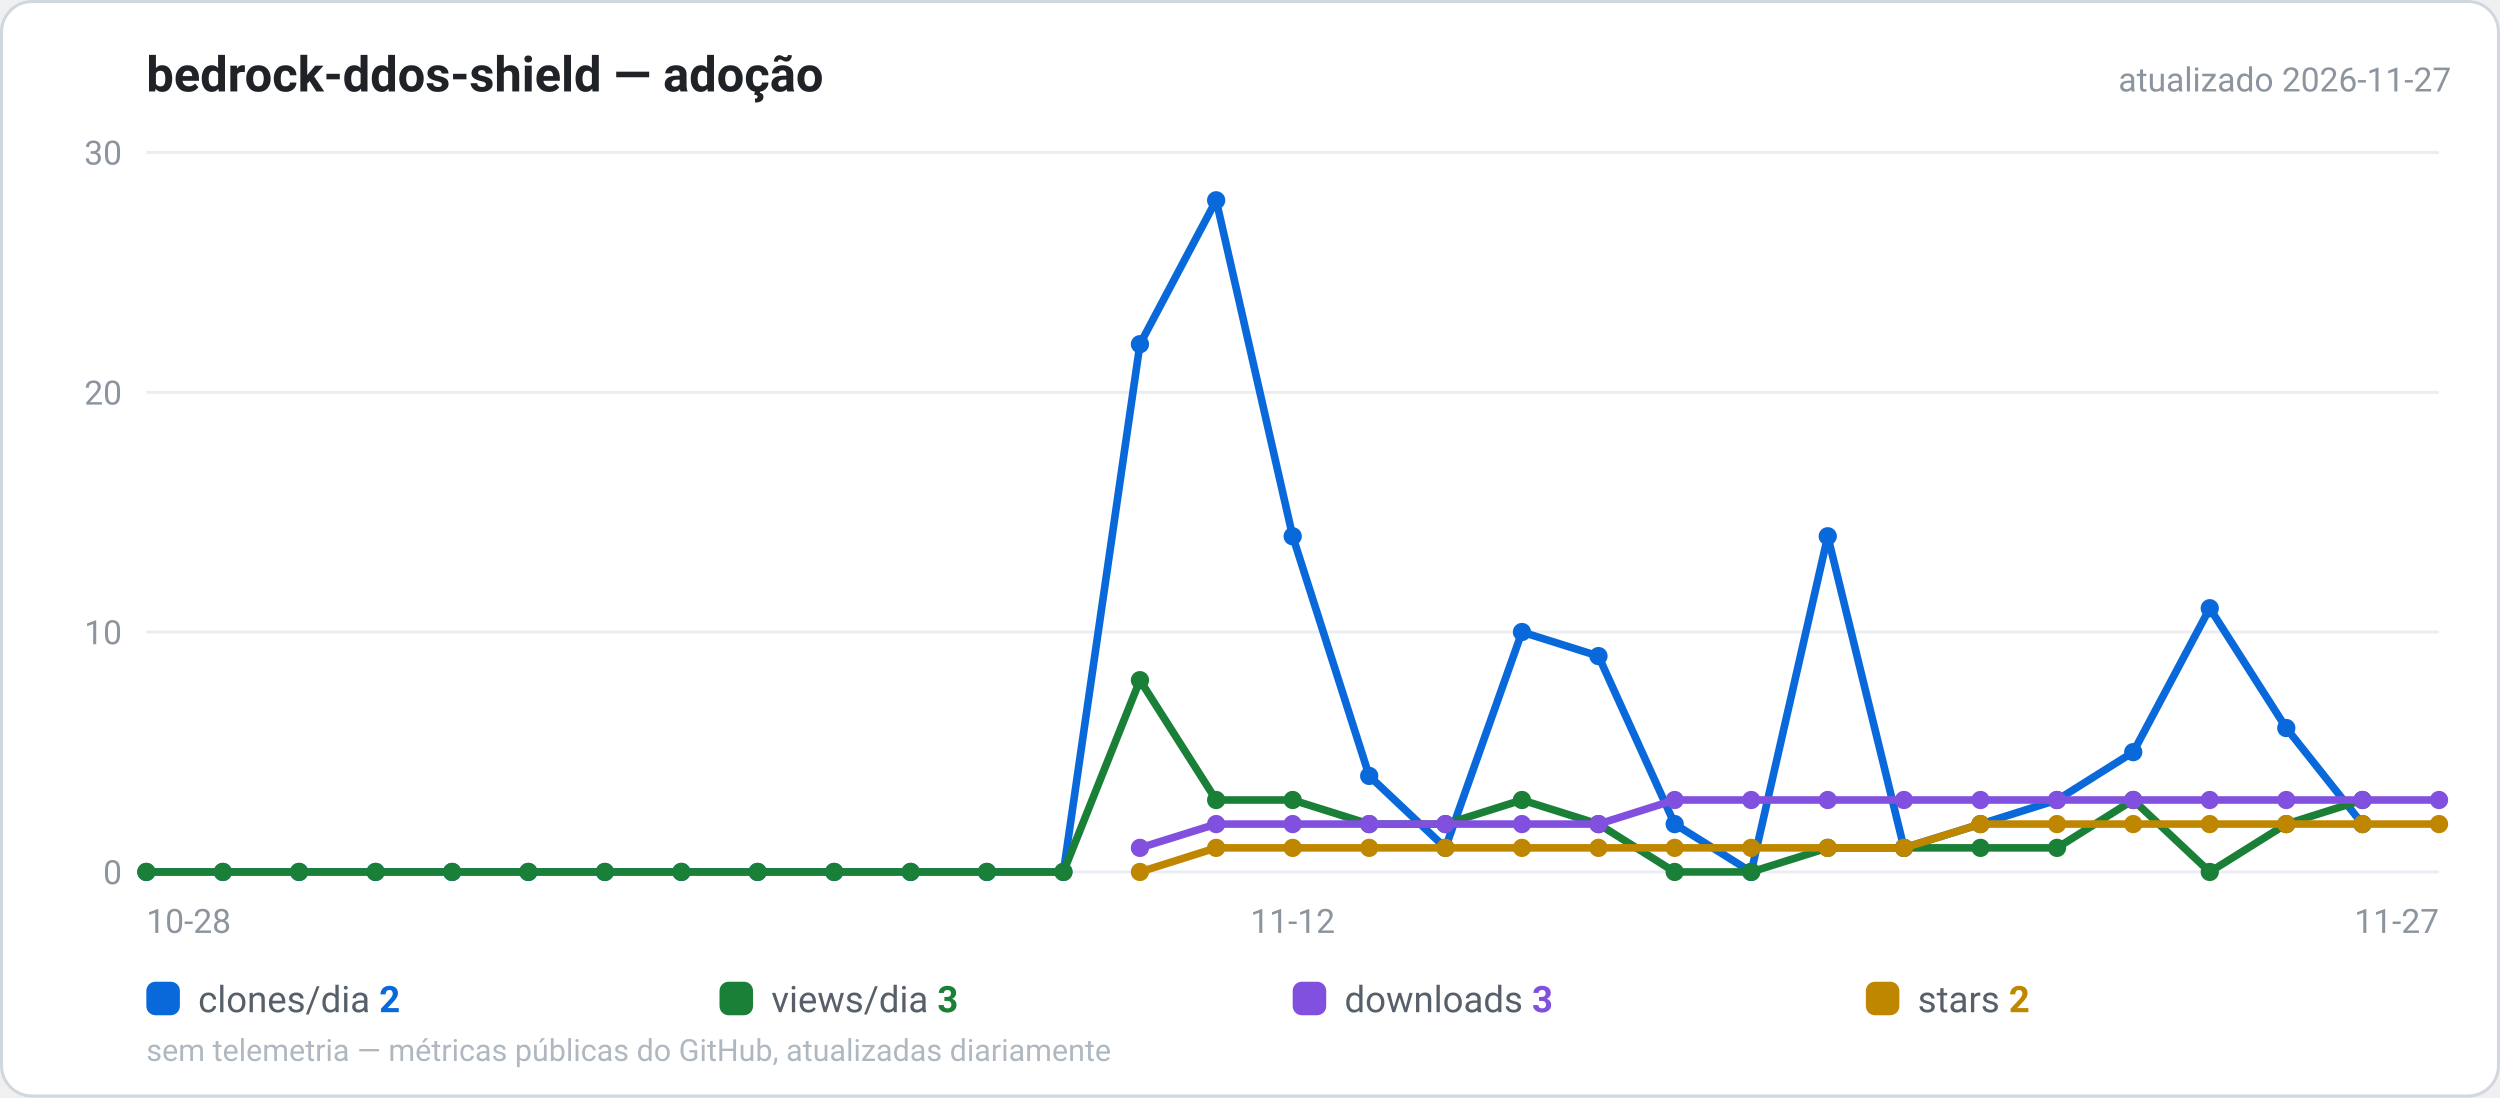
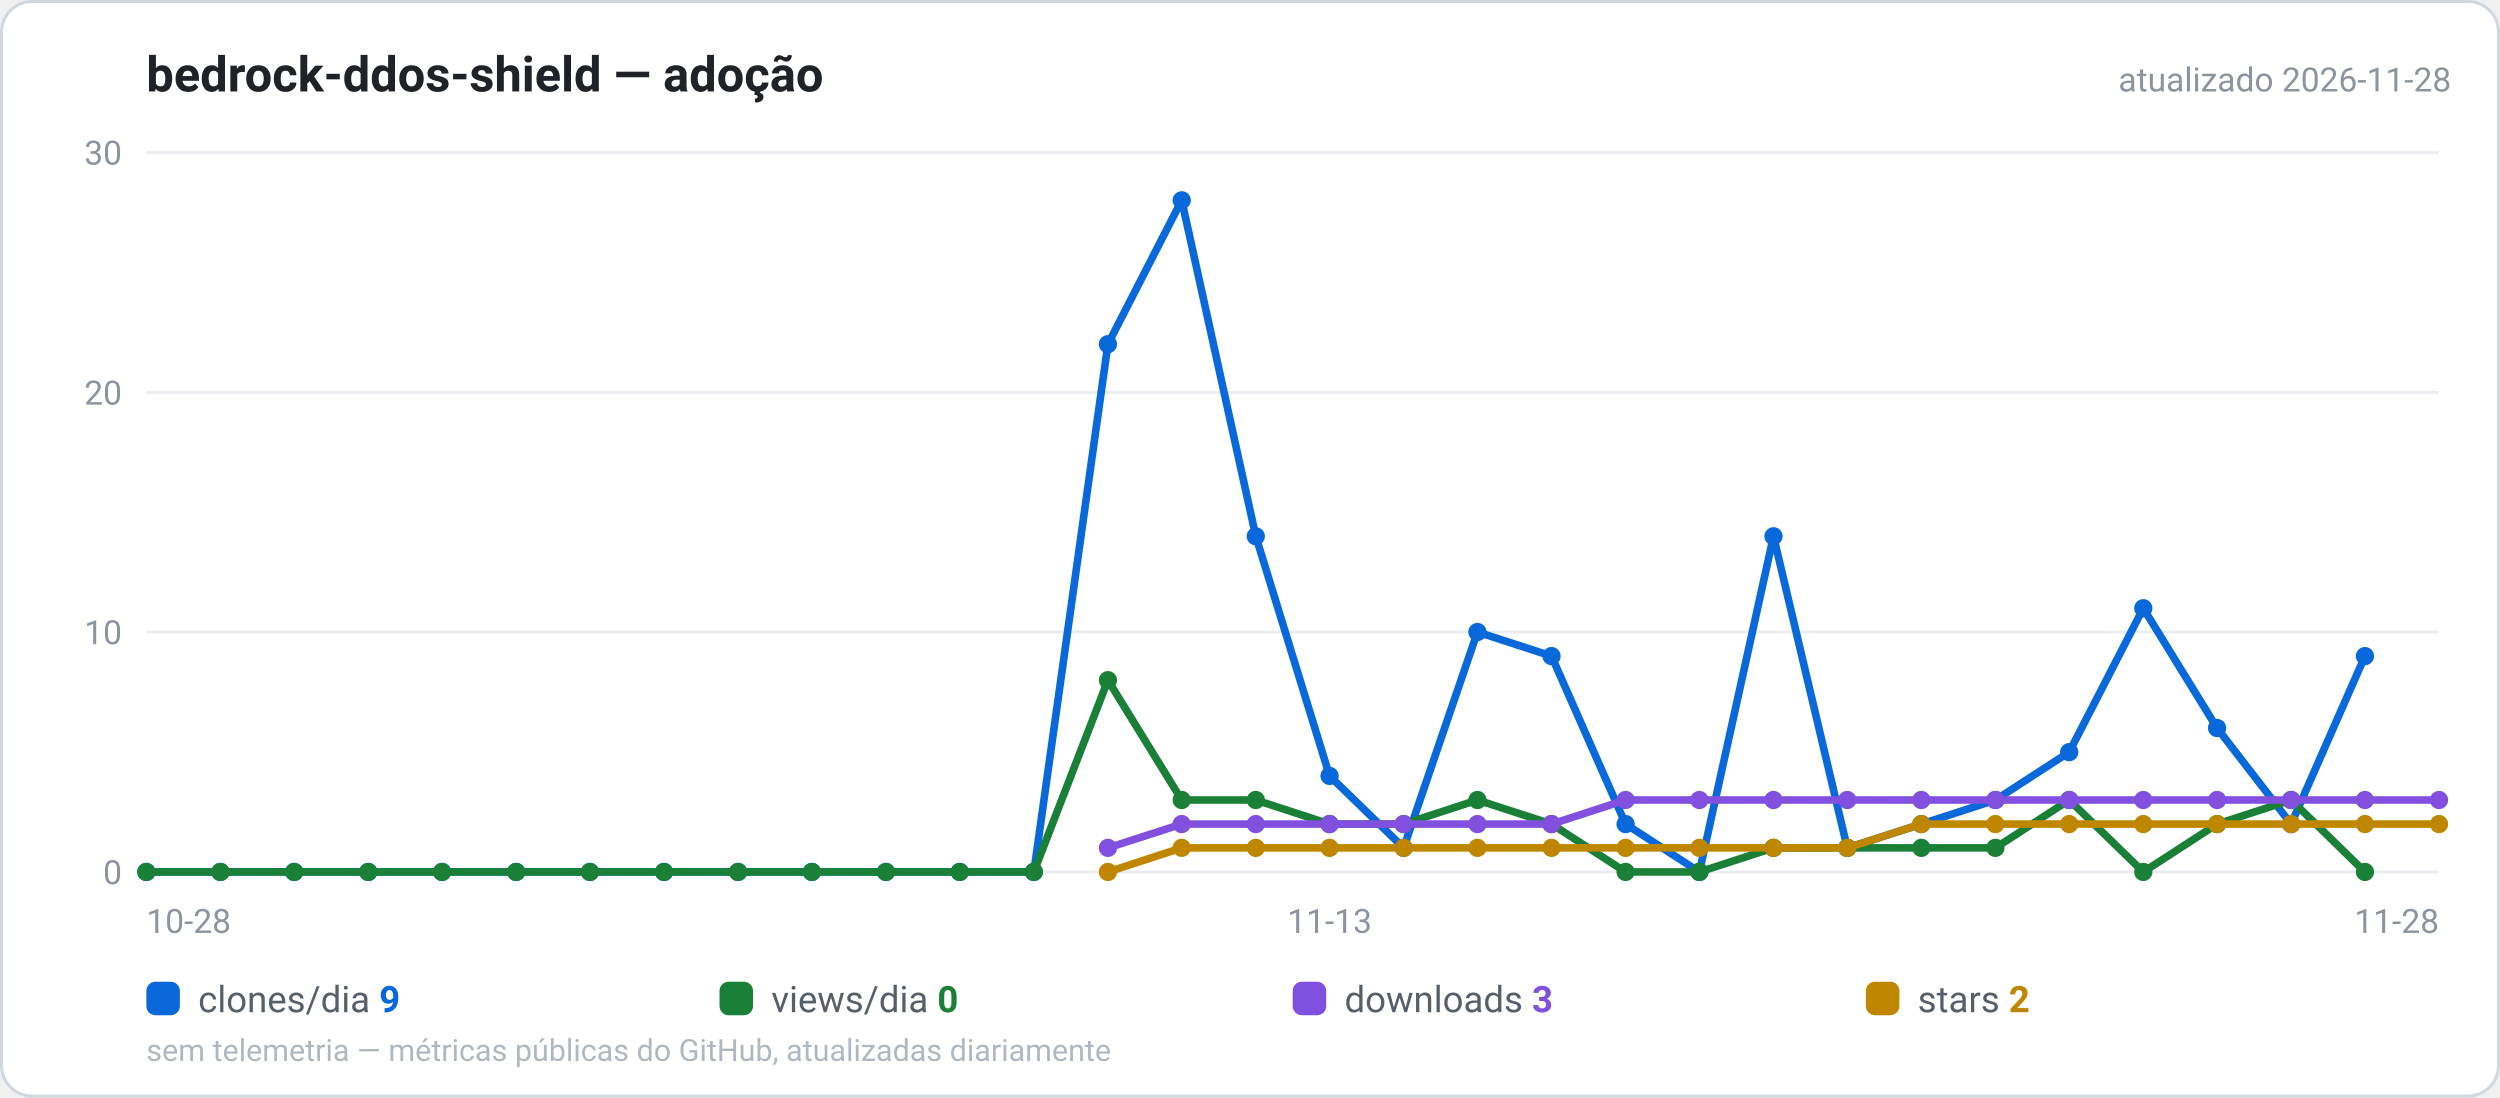
<svg xmlns="http://www.w3.org/2000/svg" width="820" height="360" viewBox="0 0 820 360" font-family="-apple-system,Segoe UI,Roboto,sans-serif">
  <rect x="0.5" y="0.5" width="819" height="359" rx="10" fill="#ffffff" stroke="#d0d7de" />
  <text x="48" y="30" font-size="16" font-weight="700" fill="#1f2328">bedrock-ddos-shield — adoção</text>
-   <text x="804" y="30" font-size="11" fill="#8c959f" text-anchor="end">atualizado 2026-11-27</text>
+   <text x="804" y="30" font-size="11" fill="#8c959f" text-anchor="end">atualizado 2026-11-28</text>
  <line x1="48" y1="286.0" x2="800" y2="286.0" stroke="#eaeef2" />
  <text x="40" y="290.0" font-size="11" fill="#8c959f" text-anchor="end">0</text>
  <line x1="48" y1="207.3" x2="800" y2="207.3" stroke="#eaeef2" />
  <text x="40" y="211.3" font-size="11" fill="#8c959f" text-anchor="end">10</text>
  <line x1="48" y1="128.7" x2="800" y2="128.7" stroke="#eaeef2" />
  <text x="40" y="132.7" font-size="11" fill="#8c959f" text-anchor="end">20</text>
  <line x1="48" y1="50.0" x2="800" y2="50.0" stroke="#eaeef2" />
  <text x="40" y="54.0" font-size="11" fill="#8c959f" text-anchor="end">30</text>
  <text x="48.0" y="306.0" font-size="11" fill="#8c959f" text-anchor="start">10-28</text>
-   <text x="424.0" y="306.0" font-size="11" fill="#8c959f" text-anchor="middle">11-12</text>
-   <text x="800.0" y="306.0" font-size="11" fill="#8c959f" text-anchor="end">11-27</text>
-   <polyline points="48.0,286.0 73.1,286.0 98.1,286.0 123.2,286.0 148.3,286.0 173.3,286.0 198.4,286.0 223.5,286.0 248.5,286.0 273.6,286.0 298.7,286.0 323.7,286.0 348.8,286.0 373.9,112.9 398.9,65.7 424.0,175.9 449.1,254.5 474.1,278.1 499.2,207.3 524.3,215.2 549.3,270.3 574.4,286.0 599.5,175.9 624.5,278.1 649.6,270.3 674.7,262.4 699.7,246.7 724.8,199.5 749.9,238.8 774.9,270.3" fill="none" stroke="#0969da" stroke-width="2.5" stroke-linejoin="round" stroke-linecap="round" />
+   <text x="436.1" y="306.0" font-size="11" fill="#8c959f" text-anchor="middle">11-13</text>
+   <text x="800.0" y="306.0" font-size="11" fill="#8c959f" text-anchor="end">11-28</text>
+   <polyline points="48.0,286.0 72.3,286.0 96.5,286.0 120.8,286.0 145.0,286.0 169.3,286.0 193.5,286.0 217.8,286.0 242.1,286.0 266.3,286.0 290.6,286.0 314.8,286.0 339.1,286.0 363.4,112.9 387.6,65.7 411.9,175.9 436.1,254.5 460.4,278.1 484.6,207.3 508.9,215.2 533.2,270.3 557.4,286.0 581.7,175.9 605.9,278.1 630.2,270.3 654.5,262.4 678.7,246.7 703.0,199.5 727.2,238.8 751.5,270.3 775.7,215.2" fill="none" stroke="#0969da" stroke-width="2.5" stroke-linejoin="round" stroke-linecap="round" />
  <circle cx="48.0" cy="286.0" r="3" fill="#0969da" />
-   <circle cx="73.1" cy="286.0" r="3" fill="#0969da" />
-   <circle cx="98.1" cy="286.0" r="3" fill="#0969da" />
-   <circle cx="123.2" cy="286.0" r="3" fill="#0969da" />
-   <circle cx="148.3" cy="286.0" r="3" fill="#0969da" />
-   <circle cx="173.3" cy="286.0" r="3" fill="#0969da" />
-   <circle cx="198.4" cy="286.0" r="3" fill="#0969da" />
-   <circle cx="223.5" cy="286.0" r="3" fill="#0969da" />
-   <circle cx="248.5" cy="286.0" r="3" fill="#0969da" />
-   <circle cx="273.6" cy="286.0" r="3" fill="#0969da" />
-   <circle cx="298.7" cy="286.0" r="3" fill="#0969da" />
-   <circle cx="323.7" cy="286.0" r="3" fill="#0969da" />
-   <circle cx="348.8" cy="286.0" r="3" fill="#0969da" />
-   <circle cx="373.9" cy="112.9" r="3" fill="#0969da" />
-   <circle cx="398.9" cy="65.7" r="3" fill="#0969da" />
-   <circle cx="424.0" cy="175.9" r="3" fill="#0969da" />
-   <circle cx="449.1" cy="254.5" r="3" fill="#0969da" />
-   <circle cx="474.1" cy="278.1" r="3" fill="#0969da" />
-   <circle cx="499.2" cy="207.3" r="3" fill="#0969da" />
-   <circle cx="524.3" cy="215.2" r="3" fill="#0969da" />
-   <circle cx="549.3" cy="270.3" r="3" fill="#0969da" />
-   <circle cx="574.4" cy="286.0" r="3" fill="#0969da" />
-   <circle cx="599.5" cy="175.9" r="3" fill="#0969da" />
-   <circle cx="624.5" cy="278.1" r="3" fill="#0969da" />
-   <circle cx="649.6" cy="270.3" r="3" fill="#0969da" />
-   <circle cx="674.7" cy="262.4" r="3" fill="#0969da" />
-   <circle cx="699.7" cy="246.7" r="3" fill="#0969da" />
-   <circle cx="724.8" cy="199.5" r="3" fill="#0969da" />
-   <circle cx="749.9" cy="238.8" r="3" fill="#0969da" />
-   <circle cx="774.9" cy="270.3" r="3" fill="#0969da" />
-   <polyline points="48.0,286.0 73.1,286.0 98.1,286.0 123.2,286.0 148.3,286.0 173.3,286.0 198.4,286.0 223.5,286.0 248.5,286.0 273.6,286.0 298.7,286.0 323.7,286.0 348.8,286.0 373.9,223.1 398.9,262.4 424.0,262.4 449.1,270.3 474.1,270.3 499.2,262.4 524.3,270.3 549.3,286.0 574.4,286.0 599.5,278.1 624.5,278.1 649.6,278.1 674.7,278.1 699.7,262.4 724.8,286.0 749.9,270.3 774.9,262.4" fill="none" stroke="#1a7f37" stroke-width="2.5" stroke-linejoin="round" stroke-linecap="round" />
+   <circle cx="72.3" cy="286.0" r="3" fill="#0969da" />
+   <circle cx="96.5" cy="286.0" r="3" fill="#0969da" />
+   <circle cx="120.8" cy="286.0" r="3" fill="#0969da" />
+   <circle cx="145.0" cy="286.0" r="3" fill="#0969da" />
+   <circle cx="169.3" cy="286.0" r="3" fill="#0969da" />
+   <circle cx="193.5" cy="286.0" r="3" fill="#0969da" />
+   <circle cx="217.8" cy="286.0" r="3" fill="#0969da" />
+   <circle cx="242.1" cy="286.0" r="3" fill="#0969da" />
+   <circle cx="266.3" cy="286.0" r="3" fill="#0969da" />
+   <circle cx="290.6" cy="286.0" r="3" fill="#0969da" />
+   <circle cx="314.8" cy="286.0" r="3" fill="#0969da" />
+   <circle cx="339.1" cy="286.0" r="3" fill="#0969da" />
+   <circle cx="363.4" cy="112.9" r="3" fill="#0969da" />
+   <circle cx="387.6" cy="65.7" r="3" fill="#0969da" />
+   <circle cx="411.9" cy="175.9" r="3" fill="#0969da" />
+   <circle cx="436.1" cy="254.5" r="3" fill="#0969da" />
+   <circle cx="460.4" cy="278.1" r="3" fill="#0969da" />
+   <circle cx="484.6" cy="207.3" r="3" fill="#0969da" />
+   <circle cx="508.9" cy="215.2" r="3" fill="#0969da" />
+   <circle cx="533.2" cy="270.3" r="3" fill="#0969da" />
+   <circle cx="557.4" cy="286.0" r="3" fill="#0969da" />
+   <circle cx="581.7" cy="175.9" r="3" fill="#0969da" />
+   <circle cx="605.9" cy="278.1" r="3" fill="#0969da" />
+   <circle cx="630.2" cy="270.3" r="3" fill="#0969da" />
+   <circle cx="654.5" cy="262.4" r="3" fill="#0969da" />
+   <circle cx="678.7" cy="246.7" r="3" fill="#0969da" />
+   <circle cx="703.0" cy="199.5" r="3" fill="#0969da" />
+   <circle cx="727.2" cy="238.8" r="3" fill="#0969da" />
+   <circle cx="751.5" cy="270.3" r="3" fill="#0969da" />
+   <circle cx="775.7" cy="215.2" r="3" fill="#0969da" />
+   <polyline points="48.0,286.0 72.3,286.0 96.5,286.0 120.8,286.0 145.0,286.0 169.3,286.0 193.5,286.0 217.8,286.0 242.1,286.0 266.3,286.0 290.6,286.0 314.8,286.0 339.1,286.0 363.4,223.1 387.6,262.4 411.9,262.4 436.1,270.3 460.4,270.3 484.6,262.4 508.9,270.3 533.2,286.0 557.4,286.0 581.7,278.1 605.9,278.1 630.2,278.1 654.5,278.1 678.7,262.4 703.0,286.0 727.2,270.3 751.5,262.4 775.7,286.0" fill="none" stroke="#1a7f37" stroke-width="2.5" stroke-linejoin="round" stroke-linecap="round" />
  <circle cx="48.0" cy="286.0" r="3" fill="#1a7f37" />
-   <circle cx="73.1" cy="286.0" r="3" fill="#1a7f37" />
-   <circle cx="98.1" cy="286.0" r="3" fill="#1a7f37" />
-   <circle cx="123.2" cy="286.0" r="3" fill="#1a7f37" />
-   <circle cx="148.3" cy="286.0" r="3" fill="#1a7f37" />
-   <circle cx="173.3" cy="286.0" r="3" fill="#1a7f37" />
-   <circle cx="198.4" cy="286.0" r="3" fill="#1a7f37" />
-   <circle cx="223.5" cy="286.0" r="3" fill="#1a7f37" />
-   <circle cx="248.5" cy="286.0" r="3" fill="#1a7f37" />
-   <circle cx="273.6" cy="286.0" r="3" fill="#1a7f37" />
-   <circle cx="298.7" cy="286.0" r="3" fill="#1a7f37" />
-   <circle cx="323.7" cy="286.0" r="3" fill="#1a7f37" />
-   <circle cx="348.8" cy="286.0" r="3" fill="#1a7f37" />
-   <circle cx="373.9" cy="223.1" r="3" fill="#1a7f37" />
-   <circle cx="398.9" cy="262.4" r="3" fill="#1a7f37" />
-   <circle cx="424.0" cy="262.4" r="3" fill="#1a7f37" />
-   <circle cx="449.1" cy="270.3" r="3" fill="#1a7f37" />
-   <circle cx="474.1" cy="270.3" r="3" fill="#1a7f37" />
-   <circle cx="499.2" cy="262.4" r="3" fill="#1a7f37" />
-   <circle cx="524.3" cy="270.3" r="3" fill="#1a7f37" />
-   <circle cx="549.3" cy="286.0" r="3" fill="#1a7f37" />
-   <circle cx="574.4" cy="286.0" r="3" fill="#1a7f37" />
-   <circle cx="599.5" cy="278.1" r="3" fill="#1a7f37" />
-   <circle cx="624.5" cy="278.1" r="3" fill="#1a7f37" />
-   <circle cx="649.6" cy="278.1" r="3" fill="#1a7f37" />
-   <circle cx="674.7" cy="278.1" r="3" fill="#1a7f37" />
-   <circle cx="699.7" cy="262.4" r="3" fill="#1a7f37" />
-   <circle cx="724.8" cy="286.0" r="3" fill="#1a7f37" />
-   <circle cx="749.9" cy="270.3" r="3" fill="#1a7f37" />
-   <circle cx="774.9" cy="262.4" r="3" fill="#1a7f37" />
-   <polyline points="373.9,278.1 398.9,270.3 424.0,270.3 449.1,270.3 474.1,270.3 499.2,270.3 524.3,270.3 549.3,262.4 574.4,262.4 599.5,262.4 624.5,262.4 649.6,262.4 674.7,262.4 699.7,262.4 724.8,262.4 749.9,262.4 774.9,262.4 800.0,262.4" fill="none" stroke="#8250df" stroke-width="2.5" stroke-linejoin="round" stroke-linecap="round" />
-   <circle cx="373.9" cy="278.1" r="3" fill="#8250df" />
-   <circle cx="398.9" cy="270.3" r="3" fill="#8250df" />
-   <circle cx="424.0" cy="270.3" r="3" fill="#8250df" />
-   <circle cx="449.1" cy="270.3" r="3" fill="#8250df" />
-   <circle cx="474.1" cy="270.3" r="3" fill="#8250df" />
-   <circle cx="499.2" cy="270.3" r="3" fill="#8250df" />
-   <circle cx="524.3" cy="270.3" r="3" fill="#8250df" />
-   <circle cx="549.3" cy="262.4" r="3" fill="#8250df" />
-   <circle cx="574.4" cy="262.4" r="3" fill="#8250df" />
-   <circle cx="599.5" cy="262.4" r="3" fill="#8250df" />
-   <circle cx="624.5" cy="262.4" r="3" fill="#8250df" />
-   <circle cx="649.6" cy="262.4" r="3" fill="#8250df" />
-   <circle cx="674.7" cy="262.4" r="3" fill="#8250df" />
-   <circle cx="699.7" cy="262.4" r="3" fill="#8250df" />
-   <circle cx="724.8" cy="262.4" r="3" fill="#8250df" />
-   <circle cx="749.9" cy="262.4" r="3" fill="#8250df" />
-   <circle cx="774.9" cy="262.4" r="3" fill="#8250df" />
+   <circle cx="72.3" cy="286.0" r="3" fill="#1a7f37" />
+   <circle cx="96.5" cy="286.0" r="3" fill="#1a7f37" />
+   <circle cx="120.8" cy="286.0" r="3" fill="#1a7f37" />
+   <circle cx="145.0" cy="286.0" r="3" fill="#1a7f37" />
+   <circle cx="169.3" cy="286.0" r="3" fill="#1a7f37" />
+   <circle cx="193.5" cy="286.0" r="3" fill="#1a7f37" />
+   <circle cx="217.8" cy="286.0" r="3" fill="#1a7f37" />
+   <circle cx="242.1" cy="286.0" r="3" fill="#1a7f37" />
+   <circle cx="266.3" cy="286.0" r="3" fill="#1a7f37" />
+   <circle cx="290.6" cy="286.0" r="3" fill="#1a7f37" />
+   <circle cx="314.8" cy="286.0" r="3" fill="#1a7f37" />
+   <circle cx="339.1" cy="286.0" r="3" fill="#1a7f37" />
+   <circle cx="363.4" cy="223.1" r="3" fill="#1a7f37" />
+   <circle cx="387.6" cy="262.4" r="3" fill="#1a7f37" />
+   <circle cx="411.9" cy="262.4" r="3" fill="#1a7f37" />
+   <circle cx="436.1" cy="270.3" r="3" fill="#1a7f37" />
+   <circle cx="460.4" cy="270.3" r="3" fill="#1a7f37" />
+   <circle cx="484.6" cy="262.4" r="3" fill="#1a7f37" />
+   <circle cx="508.9" cy="270.3" r="3" fill="#1a7f37" />
+   <circle cx="533.2" cy="286.0" r="3" fill="#1a7f37" />
+   <circle cx="557.4" cy="286.0" r="3" fill="#1a7f37" />
+   <circle cx="581.7" cy="278.1" r="3" fill="#1a7f37" />
+   <circle cx="605.9" cy="278.1" r="3" fill="#1a7f37" />
+   <circle cx="630.2" cy="278.1" r="3" fill="#1a7f37" />
+   <circle cx="654.5" cy="278.1" r="3" fill="#1a7f37" />
+   <circle cx="678.7" cy="262.4" r="3" fill="#1a7f37" />
+   <circle cx="703.0" cy="286.0" r="3" fill="#1a7f37" />
+   <circle cx="727.2" cy="270.3" r="3" fill="#1a7f37" />
+   <circle cx="751.5" cy="262.4" r="3" fill="#1a7f37" />
+   <circle cx="775.7" cy="286.0" r="3" fill="#1a7f37" />
+   <polyline points="363.4,278.1 387.6,270.3 411.9,270.3 436.1,270.3 460.4,270.3 484.6,270.3 508.9,270.3 533.2,262.4 557.4,262.4 581.7,262.4 605.9,262.4 630.2,262.4 654.5,262.4 678.7,262.4 703.0,262.4 727.2,262.4 751.5,262.4 775.7,262.4 800.0,262.4" fill="none" stroke="#8250df" stroke-width="2.5" stroke-linejoin="round" stroke-linecap="round" />
+   <circle cx="363.4" cy="278.1" r="3" fill="#8250df" />
+   <circle cx="387.6" cy="270.3" r="3" fill="#8250df" />
+   <circle cx="411.9" cy="270.3" r="3" fill="#8250df" />
+   <circle cx="436.1" cy="270.3" r="3" fill="#8250df" />
+   <circle cx="460.4" cy="270.3" r="3" fill="#8250df" />
+   <circle cx="484.6" cy="270.3" r="3" fill="#8250df" />
+   <circle cx="508.9" cy="270.3" r="3" fill="#8250df" />
+   <circle cx="533.2" cy="262.4" r="3" fill="#8250df" />
+   <circle cx="557.4" cy="262.4" r="3" fill="#8250df" />
+   <circle cx="581.7" cy="262.4" r="3" fill="#8250df" />
+   <circle cx="605.9" cy="262.4" r="3" fill="#8250df" />
+   <circle cx="630.2" cy="262.4" r="3" fill="#8250df" />
+   <circle cx="654.5" cy="262.4" r="3" fill="#8250df" />
+   <circle cx="678.7" cy="262.4" r="3" fill="#8250df" />
+   <circle cx="703.0" cy="262.4" r="3" fill="#8250df" />
+   <circle cx="727.2" cy="262.4" r="3" fill="#8250df" />
+   <circle cx="751.5" cy="262.4" r="3" fill="#8250df" />
+   <circle cx="775.7" cy="262.4" r="3" fill="#8250df" />
  <circle cx="800.0" cy="262.4" r="3" fill="#8250df" />
-   <polyline points="373.9,286.0 398.9,278.1 424.0,278.1 449.1,278.1 474.1,278.1 499.2,278.1 524.3,278.1 549.3,278.1 574.4,278.1 599.5,278.1 624.5,278.1 649.6,270.3 674.7,270.3 699.7,270.3 724.8,270.3 749.9,270.3 774.9,270.3 800.0,270.3" fill="none" stroke="#bf8700" stroke-width="2.5" stroke-linejoin="round" stroke-linecap="round" />
-   <circle cx="373.9" cy="286.0" r="3" fill="#bf8700" />
-   <circle cx="398.9" cy="278.1" r="3" fill="#bf8700" />
-   <circle cx="424.0" cy="278.1" r="3" fill="#bf8700" />
-   <circle cx="449.1" cy="278.1" r="3" fill="#bf8700" />
-   <circle cx="474.1" cy="278.1" r="3" fill="#bf8700" />
-   <circle cx="499.2" cy="278.1" r="3" fill="#bf8700" />
-   <circle cx="524.3" cy="278.1" r="3" fill="#bf8700" />
-   <circle cx="549.3" cy="278.1" r="3" fill="#bf8700" />
-   <circle cx="574.4" cy="278.1" r="3" fill="#bf8700" />
-   <circle cx="599.5" cy="278.1" r="3" fill="#bf8700" />
-   <circle cx="624.5" cy="278.1" r="3" fill="#bf8700" />
-   <circle cx="649.6" cy="270.3" r="3" fill="#bf8700" />
-   <circle cx="674.7" cy="270.3" r="3" fill="#bf8700" />
-   <circle cx="699.7" cy="270.3" r="3" fill="#bf8700" />
-   <circle cx="724.8" cy="270.3" r="3" fill="#bf8700" />
-   <circle cx="749.9" cy="270.3" r="3" fill="#bf8700" />
-   <circle cx="774.9" cy="270.3" r="3" fill="#bf8700" />
+   <polyline points="363.4,286.0 387.6,278.1 411.9,278.1 436.1,278.1 460.4,278.1 484.6,278.1 508.9,278.1 533.2,278.1 557.4,278.1 581.7,278.1 605.9,278.1 630.2,270.3 654.5,270.3 678.7,270.3 703.0,270.3 727.2,270.3 751.5,270.3 775.7,270.3 800.0,270.3" fill="none" stroke="#bf8700" stroke-width="2.5" stroke-linejoin="round" stroke-linecap="round" />
+   <circle cx="363.4" cy="286.0" r="3" fill="#bf8700" />
+   <circle cx="387.6" cy="278.1" r="3" fill="#bf8700" />
+   <circle cx="411.9" cy="278.1" r="3" fill="#bf8700" />
+   <circle cx="436.1" cy="278.1" r="3" fill="#bf8700" />
+   <circle cx="460.4" cy="278.1" r="3" fill="#bf8700" />
+   <circle cx="484.6" cy="278.1" r="3" fill="#bf8700" />
+   <circle cx="508.9" cy="278.1" r="3" fill="#bf8700" />
+   <circle cx="533.2" cy="278.1" r="3" fill="#bf8700" />
+   <circle cx="557.4" cy="278.1" r="3" fill="#bf8700" />
+   <circle cx="581.7" cy="278.1" r="3" fill="#bf8700" />
+   <circle cx="605.9" cy="278.1" r="3" fill="#bf8700" />
+   <circle cx="630.2" cy="270.3" r="3" fill="#bf8700" />
+   <circle cx="654.5" cy="270.3" r="3" fill="#bf8700" />
+   <circle cx="678.7" cy="270.3" r="3" fill="#bf8700" />
+   <circle cx="703.0" cy="270.3" r="3" fill="#bf8700" />
+   <circle cx="727.2" cy="270.3" r="3" fill="#bf8700" />
+   <circle cx="751.5" cy="270.3" r="3" fill="#bf8700" />
+   <circle cx="775.7" cy="270.3" r="3" fill="#bf8700" />
  <circle cx="800.0" cy="270.3" r="3" fill="#bf8700" />
  <rect x="48.0" y="322.0" width="11" height="11" rx="3" fill="#0969da" />
-   <text x="65.0" y="332.0" font-size="12" fill="#57606a">clones/dia <tspan font-weight="700" fill="#0969da">2</tspan>
+   <text x="65.0" y="332.0" font-size="12" fill="#57606a">clones/dia <tspan font-weight="700" fill="#0969da">9</tspan>
  </text>
  <rect x="236.0" y="322.0" width="11" height="11" rx="3" fill="#1a7f37" />
-   <text x="253.0" y="332.0" font-size="12" fill="#57606a">views/dia <tspan font-weight="700" fill="#1a7f37">3</tspan>
+   <text x="253.0" y="332.0" font-size="12" fill="#57606a">views/dia <tspan font-weight="700" fill="#1a7f37">0</tspan>
  </text>
  <rect x="424.0" y="322.0" width="11" height="11" rx="3" fill="#8250df" />
  <text x="441.0" y="332.0" font-size="12" fill="#57606a">downloads <tspan font-weight="700" fill="#8250df">3</tspan>
  </text>
  <rect x="612.0" y="322.0" width="11" height="11" rx="3" fill="#bf8700" />
  <text x="629.0" y="332.0" font-size="12" fill="#57606a">stars <tspan font-weight="700" fill="#bf8700">2</tspan>
  </text>
  <text x="48" y="348" font-size="10" fill="#afb8c1">sem telemetria — métricas públicas do GitHub, atualizadas diariamente</text>
</svg>
